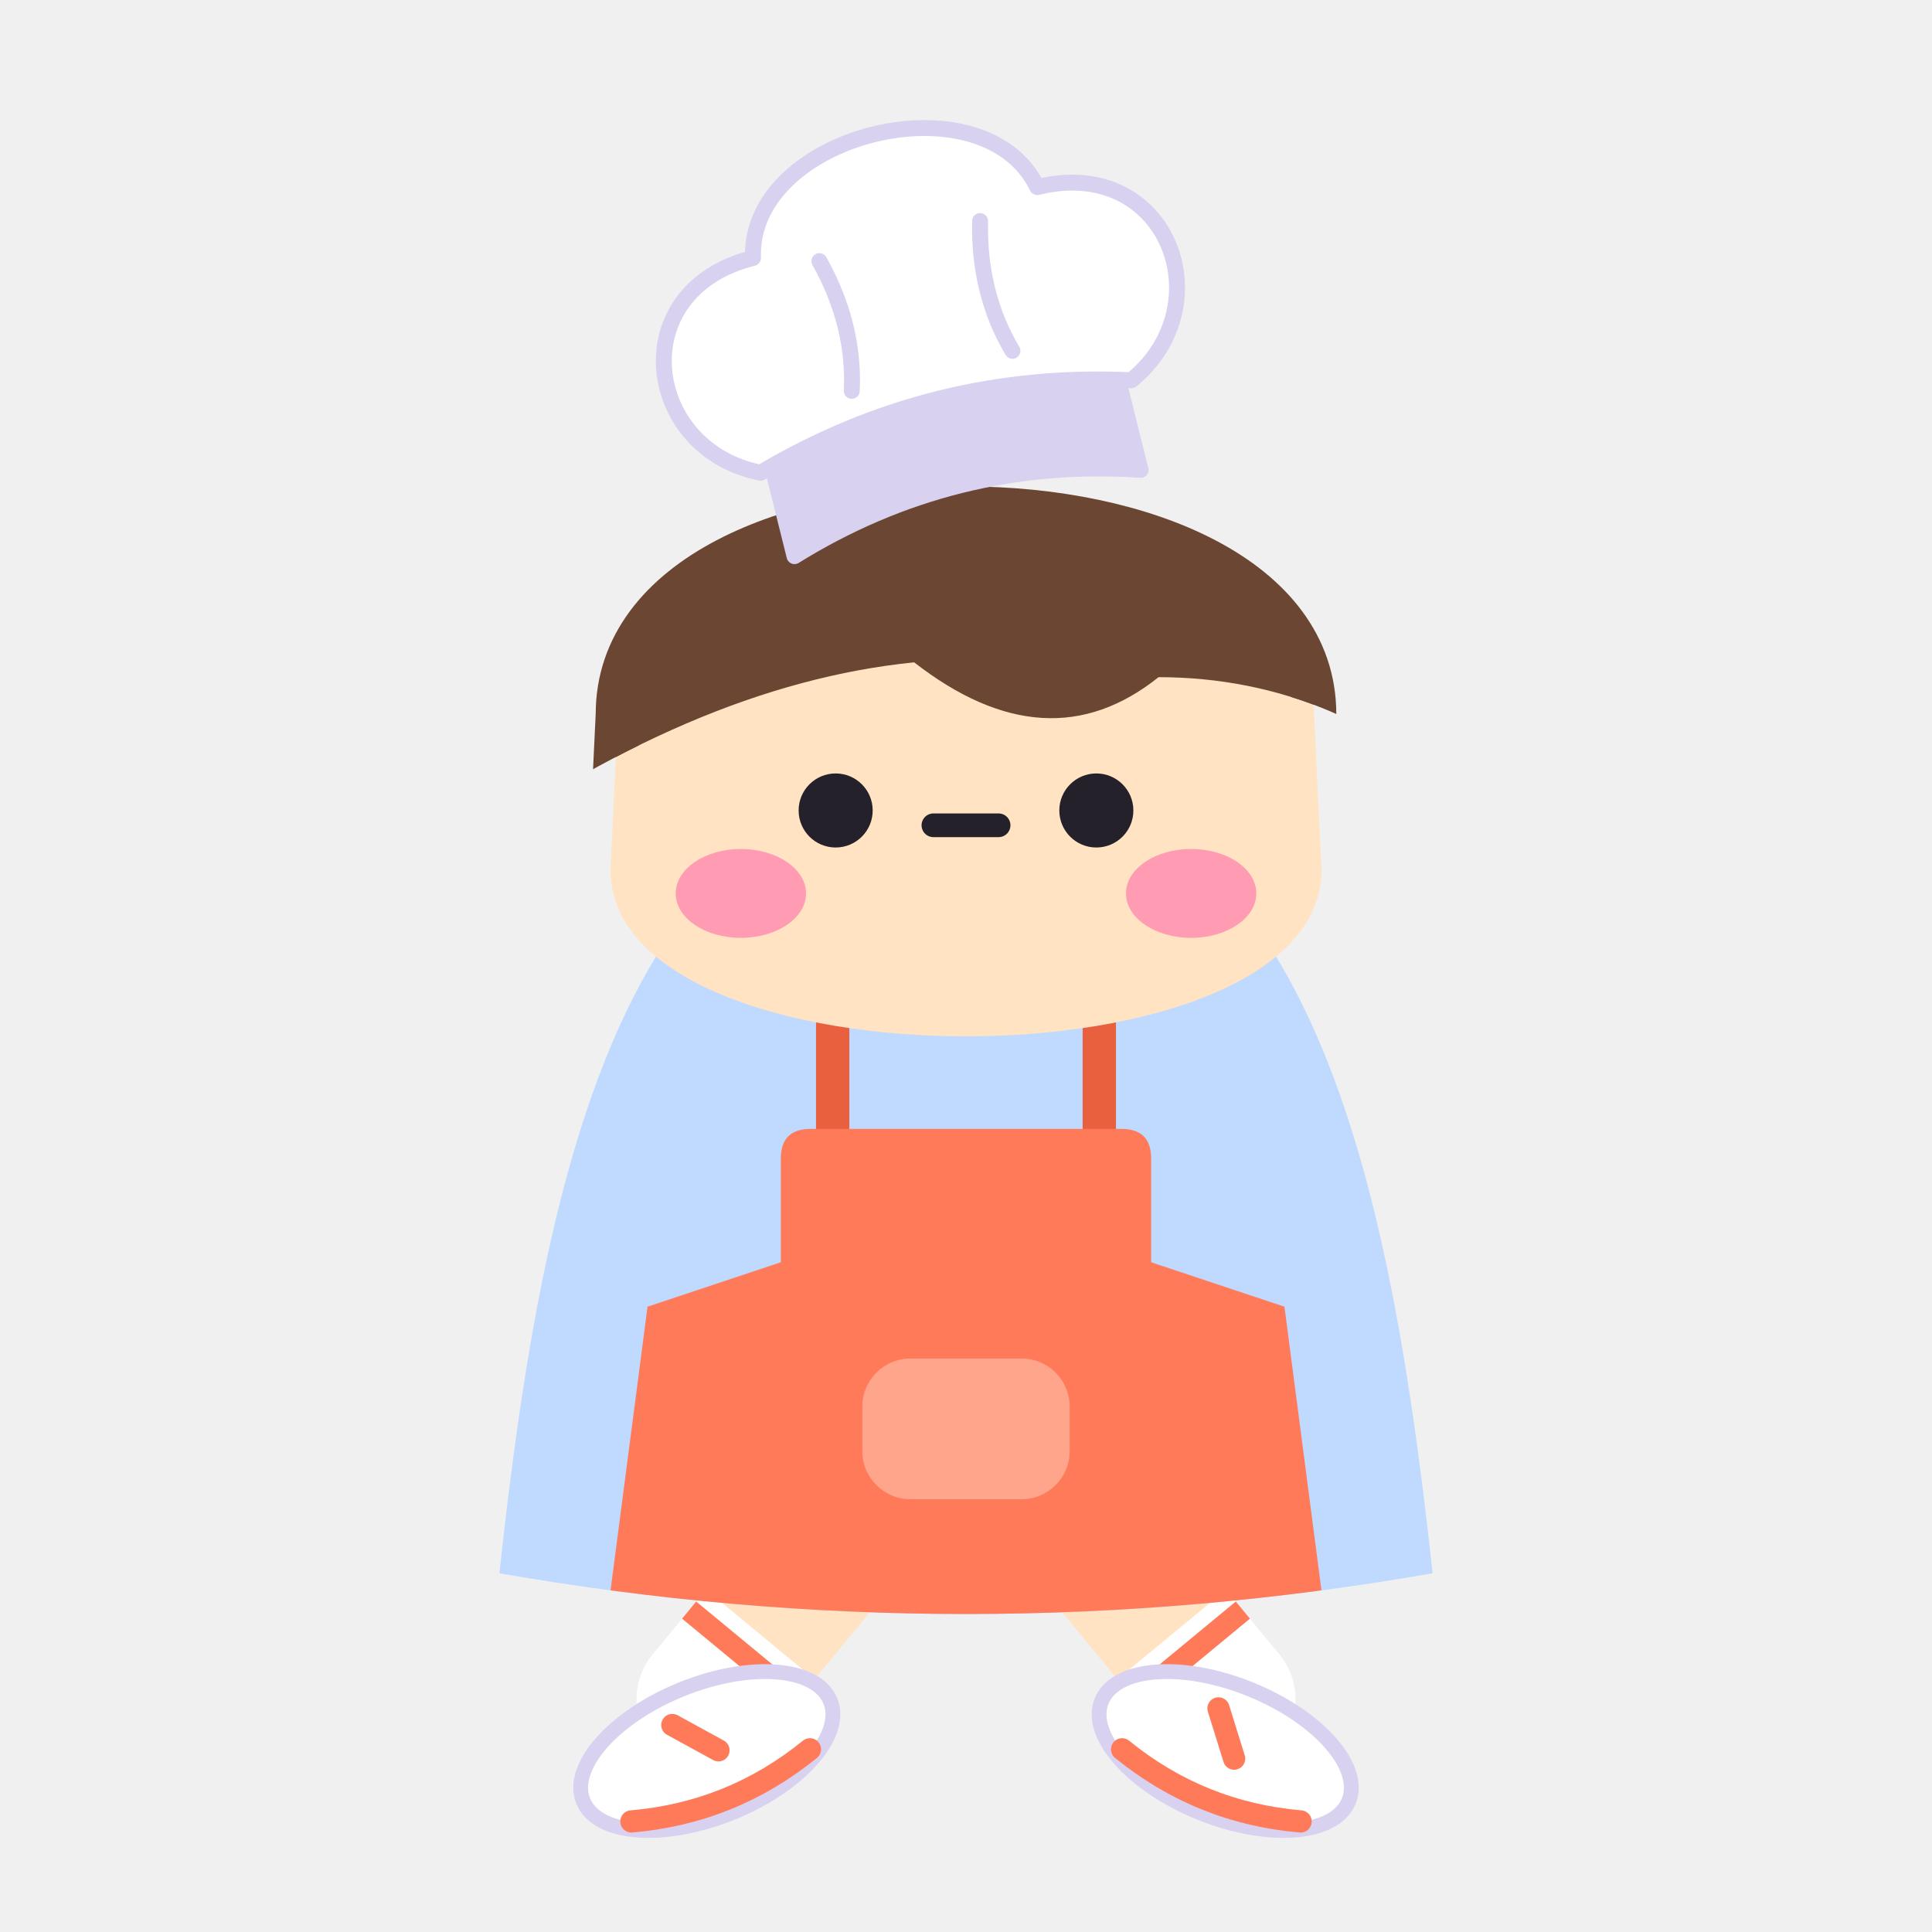
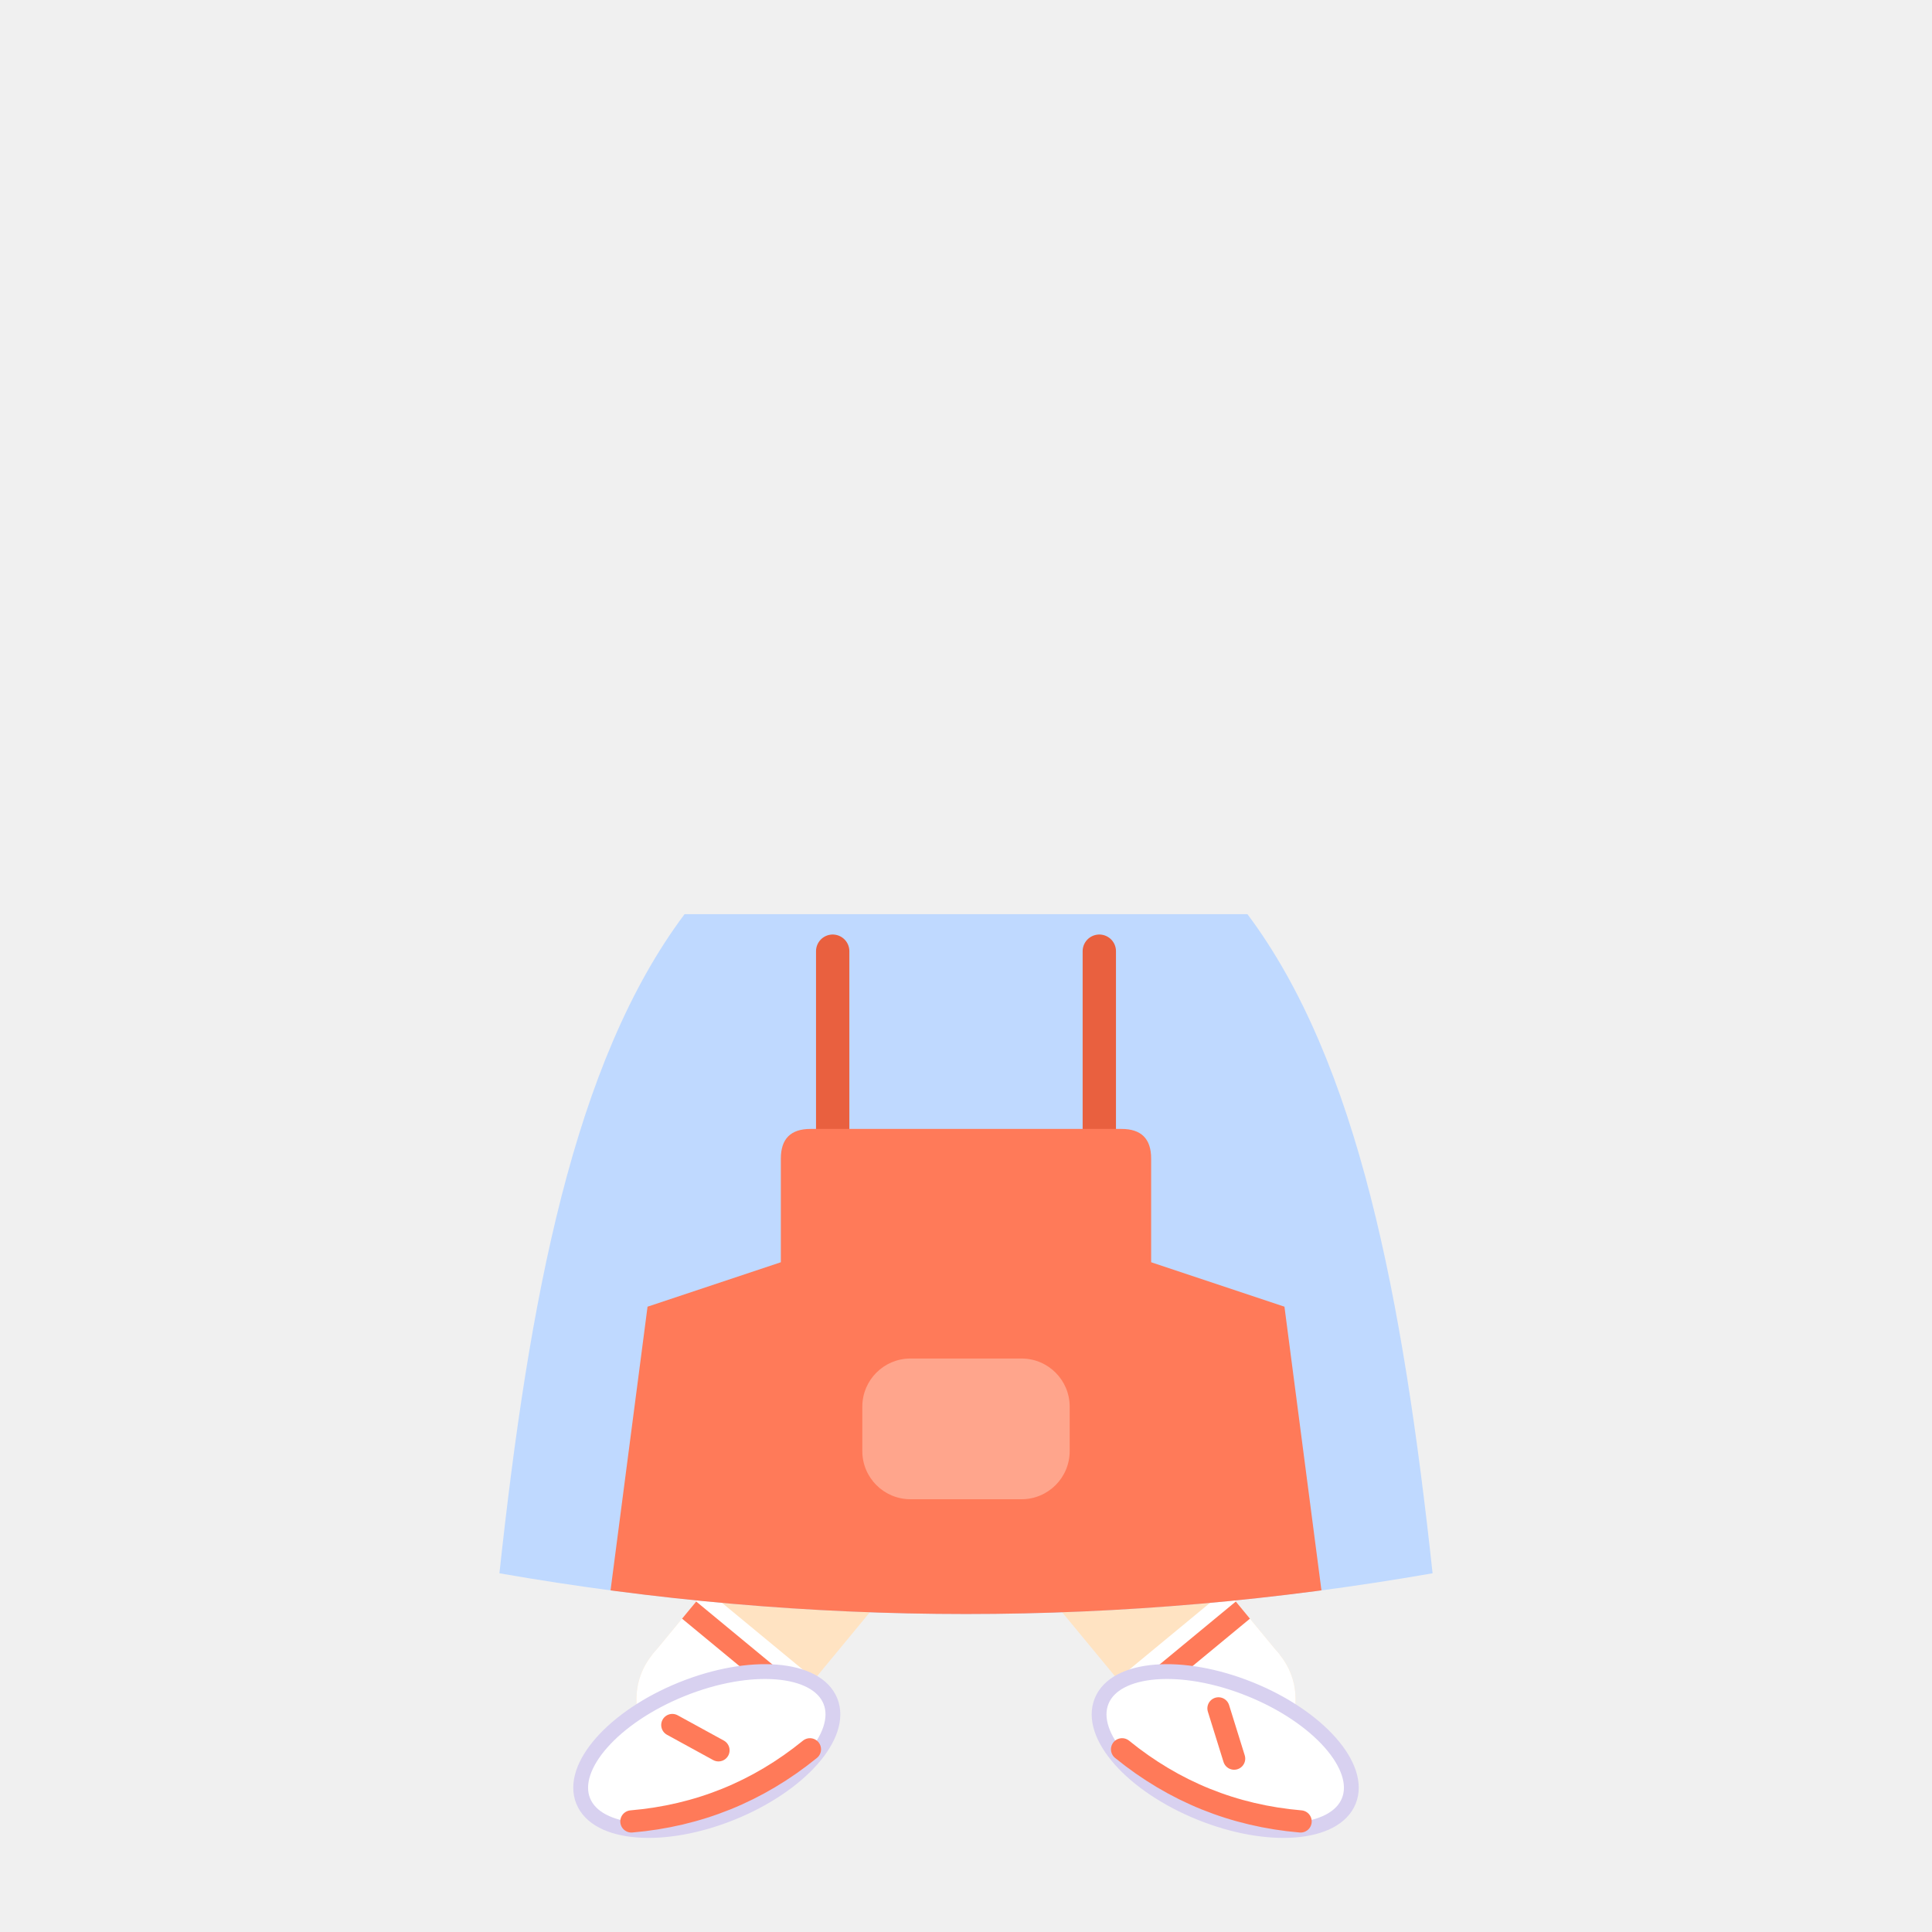
<svg xmlns="http://www.w3.org/2000/svg" viewBox="0 0 480 480" width="480" height="480">
  <g transform="translate(240 470) scale(0.92) translate(-240 -470)">
    <g>
      <path d="M208 372 L170 418" stroke="#FFE3C2" stroke-width="38" stroke-linecap="round" />
      <path d="M184.44 400.52 L170 418" stroke="#FFFFFF" stroke-width="38" />
      <circle cx="170" cy="418" r="19" fill="#FFFFFF" />
      <path d="M194.528 418.141 L165.232 393.939" stroke="#FF7A59" stroke-width="6" />
      <g transform="rotate(-22 170 432)">
        <ellipse cx="170" cy="432" rx="36" ry="18" fill="#FFFFFF" stroke="#D8D1F0" stroke-width="4" />
        <path d="M144 442 q26 8 52 0" stroke="#FF7A59" stroke-width="6" stroke-linecap="round" fill="none" />
        <path d="M164 422 l9 11" stroke="#FF7A59" stroke-width="6" stroke-linecap="round" />
      </g>
      <path d="M272 372 L310 418" stroke="#FFE3C2" stroke-width="38" stroke-linecap="round" />
      <path d="M295.56 400.52 L310 418" stroke="#FFFFFF" stroke-width="38" />
      <circle cx="310" cy="418" r="19" fill="#FFFFFF" />
      <path d="M314.768 393.939 L285.472 418.141" stroke="#FF7A59" stroke-width="6" />
      <g transform="rotate(22 310 432)">
        <ellipse cx="310" cy="432" rx="36" ry="18" fill="#FFFFFF" stroke="#D8D1F0" stroke-width="4" />
        <path d="M284 442 q26 8 52 0" stroke="#FF7A59" stroke-width="6" stroke-linecap="round" fill="none" />
        <path d="M304 422 l9 11" stroke="#FF7A59" stroke-width="6" stroke-linecap="round" />
      </g>
      <g transform="translate(0 0) rotate(0 240 384)">
-         <clipPath id="c38">
+         <clipPath id="c56">
          <path d="M164 206 C134 246 122 310 114 384 Q240 406 366 384 C358 310 346 246 316 206 Z" />
        </clipPath>
        <path d="M164 206 C134 246 122 310 114 384 Q240 406 366 384 C358 310 346 246 316 206 Z" fill="#BFD9FF" />
-         <g clip-path="url(#c38)">
+         <g clip-path="url(#c56)">
          <path d="M204 216 V268 M276 216 V268" stroke="#E9603F" stroke-width="9" stroke-linecap="round" />
          <path d="M198 264 H282 Q290 264 290 272 V300 L326 312 L338 404 H142 L154 312 L190 300 V272 Q190 264 198 264 Z" fill="#FF7A59" />
          <rect x="212" y="326" width="56" height="38" rx="13" fill="#FFA58C" />
-         </g>
-         <g transform="rotate(0 240 236)">
-           <path d="M146 152 C146 78 334 78 334 152 L336 194 C336 254 144 254 144 194 Z" fill="#FFE3C2" />
-           <clipPath id="hchef">
-             <path d="M100 40 H380 V182 C356 154 324 142 292 142 Q262 166 226 138 Q166 144 100 192 Z" />
-           </clipPath>
-           <path d="M146 152 C146 78 334 78 334 152 L336 194 C336 254 144 254 144 194 Z" fill="#6B4632" stroke="#6B4632" stroke-width="12" stroke-linejoin="round" clip-path="url(#hchef)" />
-           <g transform="translate(240 96) rotate(-14) scale(0.86) translate(-240 -150)">
-             <path d="M184 152 Q240 134 296 152 L296 122 Q240 106 184 122 Z" fill="#D8D1F0" stroke="#D8D1F0" stroke-width="5" stroke-linejoin="round" />
-             <path d="M180 124 C146 108 152 58 194 58 C202 20 278 20 286 58 C328 58 334 108 300 124 Q240 106 180 124 Z" fill="#FFFFFF" stroke="#D8D1F0" stroke-width="5" stroke-linejoin="round" />
-             <path d="M214 64 q6 22 0 42 M266 64 q-6 22 0 42" stroke="#D8D1F0" stroke-width="5" stroke-linecap="round" fill="none" />
-           </g>
-           <g transform="translate(240 178) scale(0.8) translate(-240 -262)">
-             <ellipse cx="164" cy="290" rx="22" ry="15" fill="#FF8FB1" opacity="0.85" />
-             <ellipse cx="316" cy="290" rx="22" ry="15" fill="#FF8FB1" opacity="0.85" />
-             <circle cx="196" cy="262" r="12.5" fill="#24212B" />
-             <circle cx="284" cy="262" r="12.5" fill="#24212B" />
-             <path d="M229 267 h22" stroke="#24212B" stroke-width="8" stroke-linecap="round" />
-           </g>
        </g>
      </g>
    </g>
  </g>
</svg>
